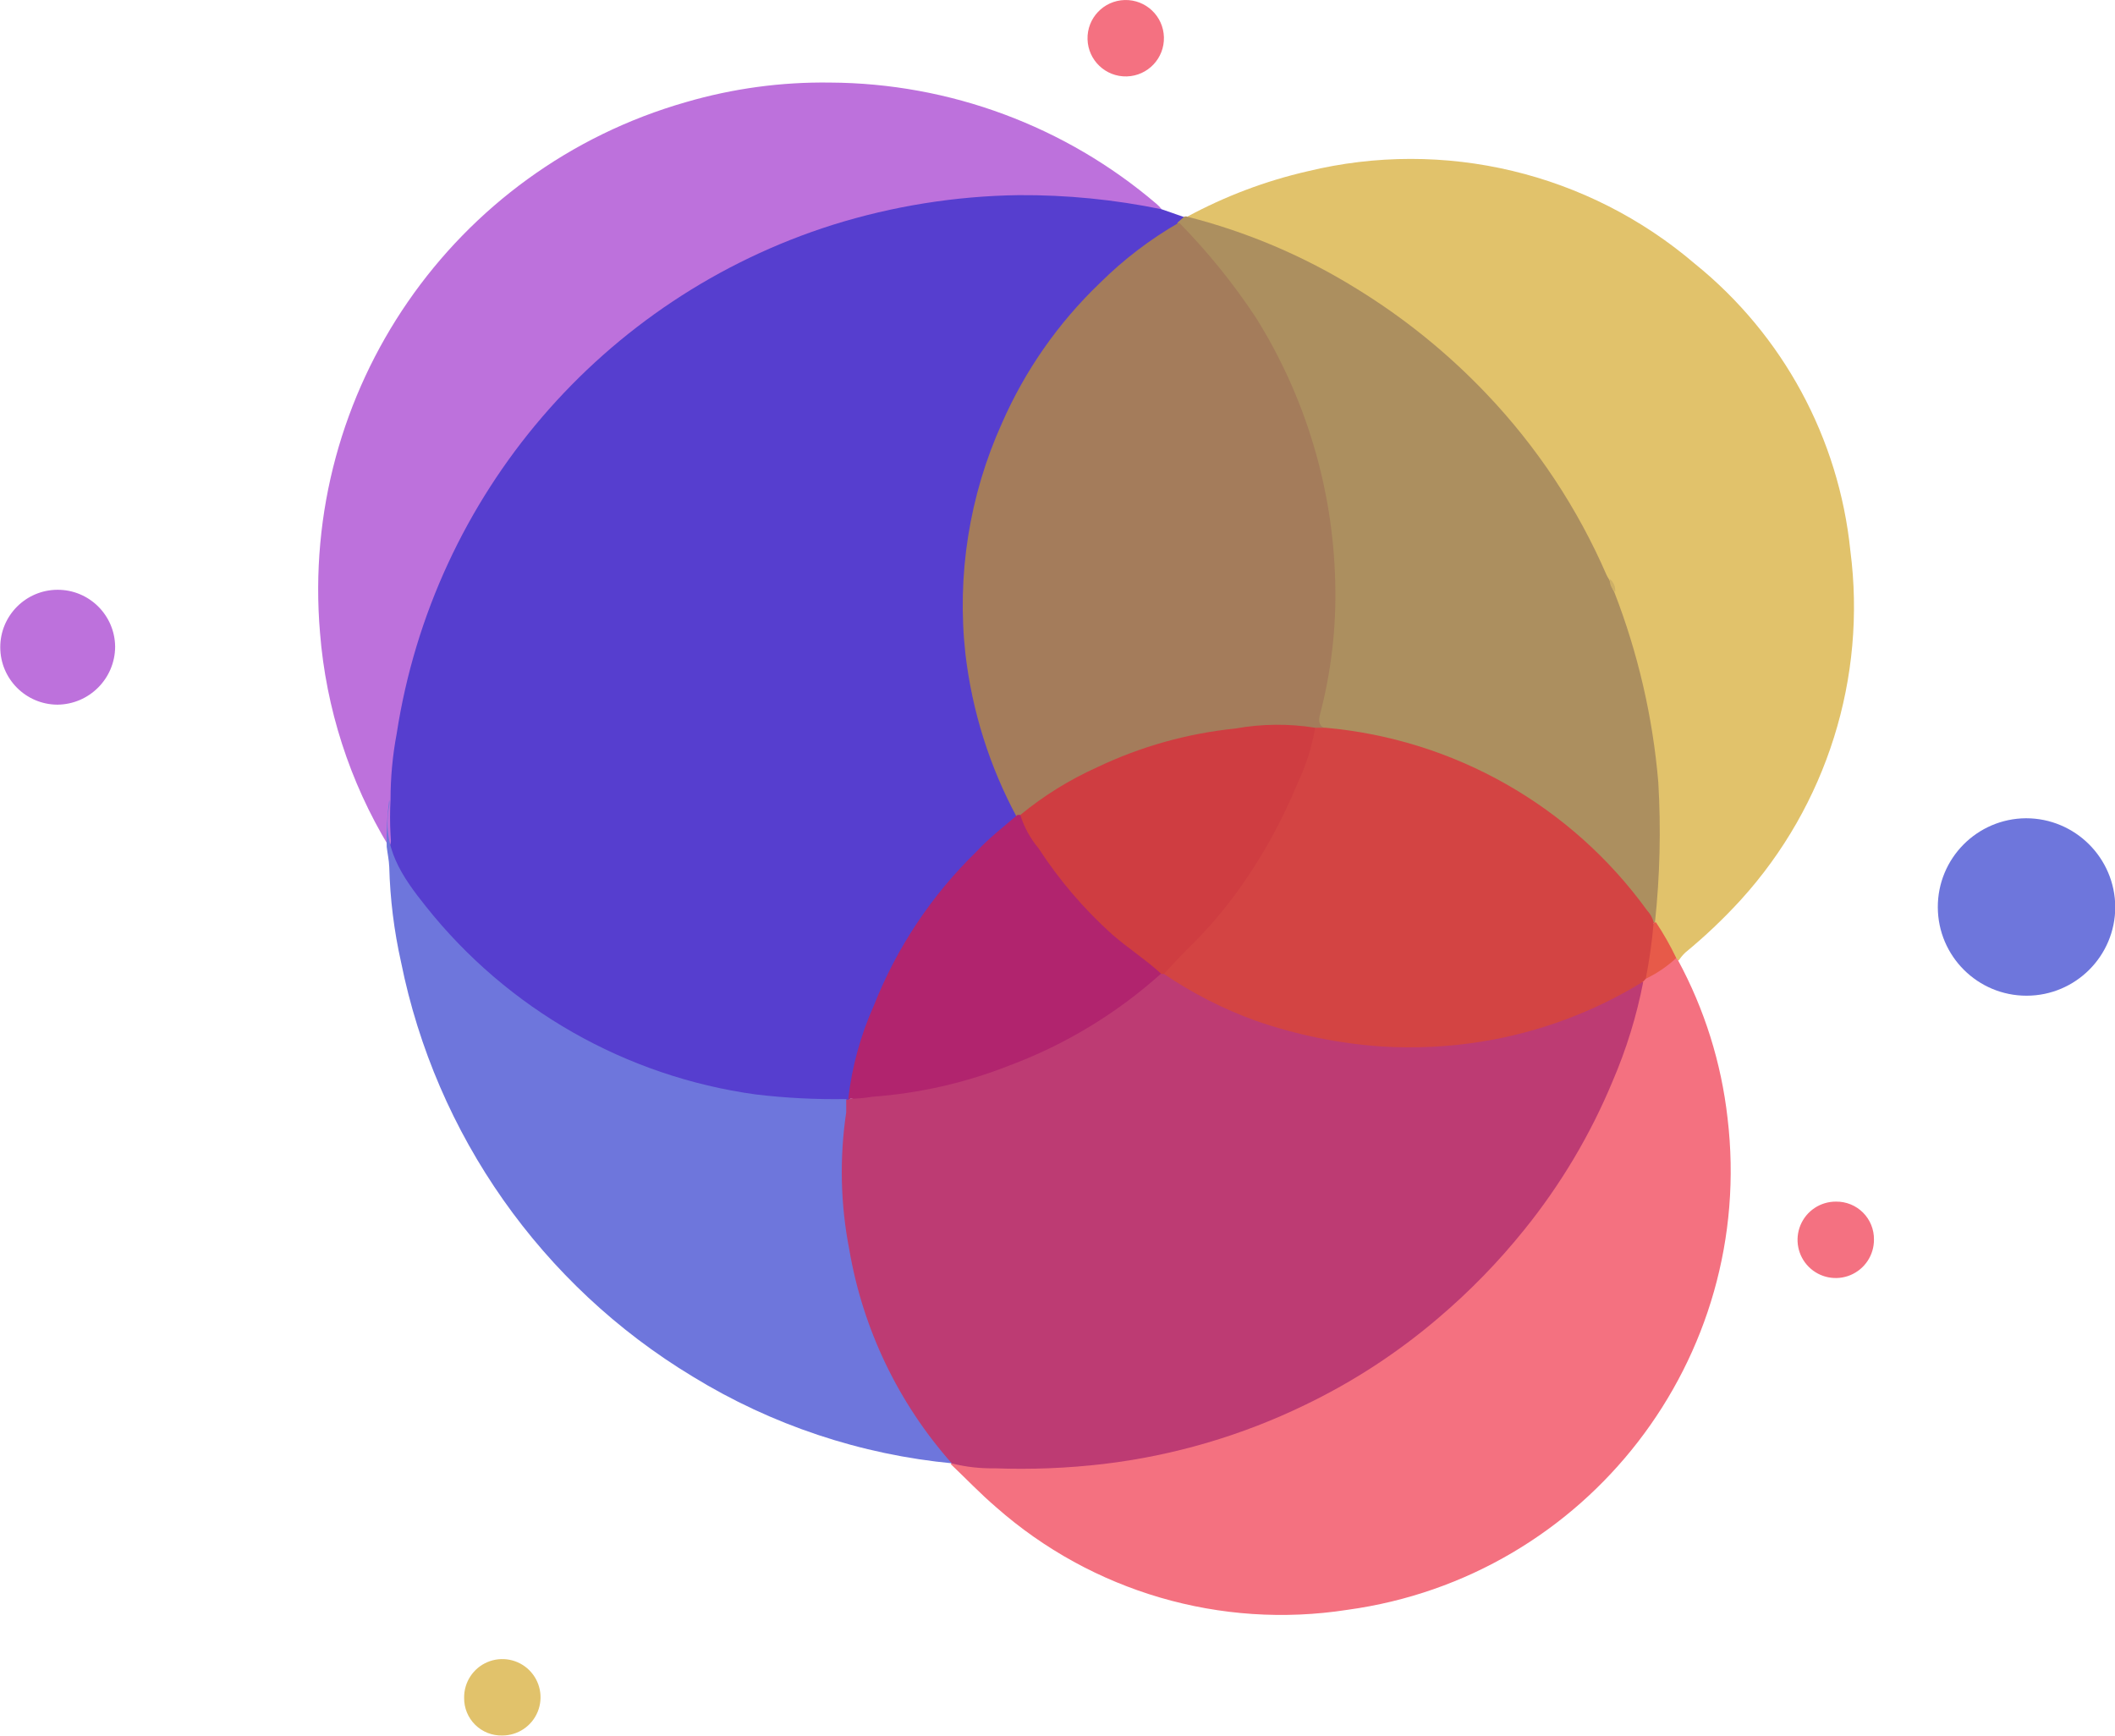
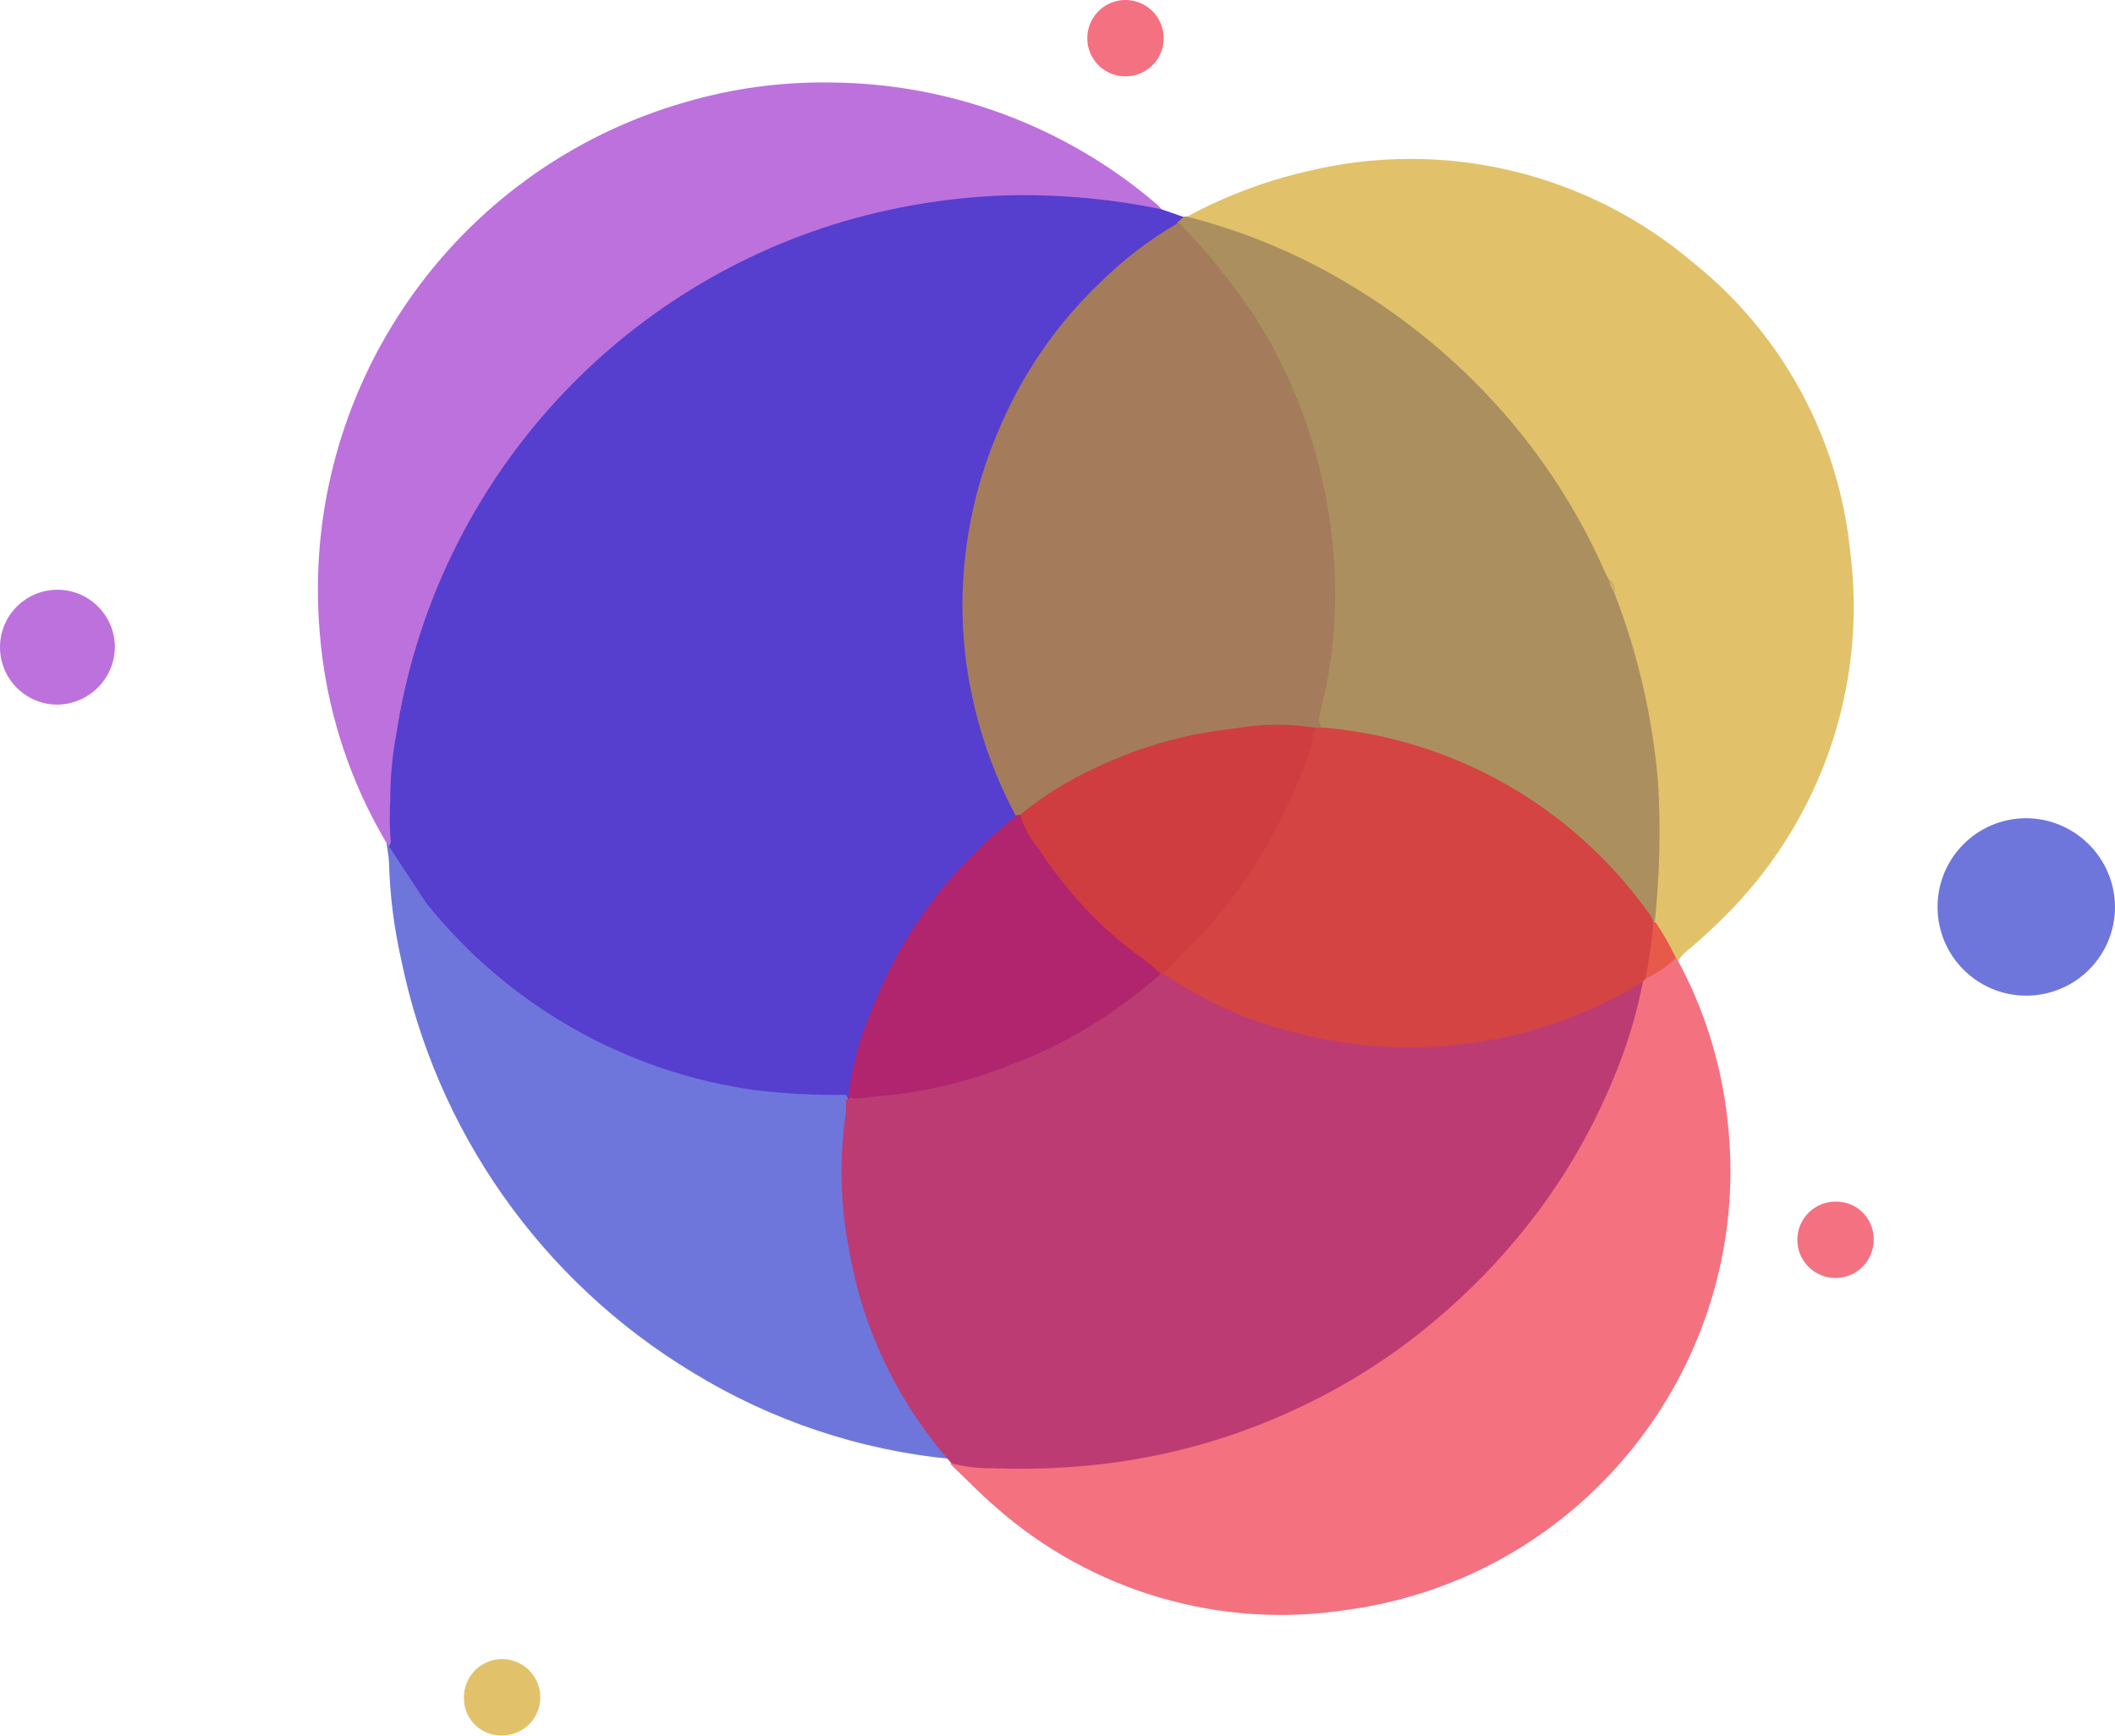
- <svg xmlns="http://www.w3.org/2000/svg" id="Слой_1" data-name="Слой 1" width="82.48" height="67.69" viewBox="0 0 82.48 67.69">
-   <g>
-     <path d="M52.41,25.48l.92.32c0,.15-.11.22-.21.31A18.6,18.6,0,0,0,50,28.6a17.26,17.26,0,0,0-3.32,19.86,1.55,1.55,0,0,1,.22.6c-.19.54-.73.75-1.12,1.1a17.19,17.19,0,0,0-4.11,5.64A15.8,15.8,0,0,0,40.32,60a.65.65,0,0,1-.09.23.37.37,0,0,1-.14.07,18.18,18.18,0,0,1-5.83-.59,20,20,0,0,1-7.6-3.87,18.48,18.48,0,0,1-4.07-4.57,2.86,2.86,0,0,1-.41-1.51c0-.42,0-.83,0-1.25a22.88,22.88,0,0,1,1.5-7.45A24.9,24.9,0,0,1,34.78,28a24.93,24.93,0,0,1,17.09-2.76A3.21,3.21,0,0,1,52.41,25.48Z" transform="translate(-7.11 -17.32)" fill="#563ecf" />
-     <path d="M53.41,25.77A18.59,18.59,0,0,1,58.1,24a17.05,17.05,0,0,1,15.11,3.61A16.54,16.54,0,0,1,79.27,38.8,17,17,0,0,1,75,52.41a21.08,21.08,0,0,1-2.17,2.06,1.81,1.81,0,0,0-.25.3.16.16,0,0,1-.14-.05,10.28,10.28,0,0,1-.84-1.53c0-1.09.19-2.18.19-3.28a25.61,25.61,0,0,0-1.54-8.76c-.08-.21-.15-.41-.21-.62A1.16,1.16,0,0,0,69.8,40c-.65-1.23-1.22-2.51-2-3.68a25,25,0,0,0-7.19-7.2A24.05,24.05,0,0,0,53.88,26C53.71,26,53.5,26,53.41,25.77Z" transform="translate(-7.11 -17.32)" fill="#e1c26b" />
-     <path d="M72.48,54.68l.07.09a16.93,16.93,0,0,1,1.93,6.15A17.29,17.29,0,0,1,59.65,80.1a16.81,16.81,0,0,1-13.69-4c-.62-.53-1.18-1.12-1.77-1.68a.16.16,0,0,1,.11-.1,27.93,27.93,0,0,0,3.54.13,24.64,24.64,0,0,0,9.1-2A24.5,24.5,0,0,0,69.55,60.06a27.65,27.65,0,0,0,1.54-4.43.62.62,0,0,1,.12-.19A7.11,7.11,0,0,1,72.48,54.68Z" transform="translate(-7.11 -17.32)" fill="#f47180" />
-     <path d="M52.41,25.48a26.8,26.8,0,0,0-5.58-.55,25.49,25.49,0,0,0-7.25,1.16,24.76,24.76,0,0,0-17,19.84,13.92,13.92,0,0,0-.24,2.58,12.28,12.28,0,0,0,0,1.36c0,.15.06.32-.06.47A19,19,0,0,1,19.59,42,19.78,19.78,0,0,1,33.87,21.3a19.08,19.08,0,0,1,5.61-.76,19.76,19.76,0,0,1,12.73,4.73A1.31,1.31,0,0,1,52.41,25.48Z" transform="translate(-7.11 -17.32)" fill="#bd71dc" />
-     <path d="M53.41,25.77A23.49,23.49,0,0,1,60,28.57a25.14,25.14,0,0,1,5.08,4.11,24.21,24.21,0,0,1,4.68,7.06,1.29,1.29,0,0,0,.09.16c.09.16.11.35.21.5a26.69,26.69,0,0,1,1.72,7.43,33.18,33.18,0,0,1-.13,5.46.09.09,0,0,1-.13,0c-.49-.56-.91-1.18-1.41-1.74a17,17,0,0,0-9.33-5.44c-.68-.15-1.38-.18-2.06-.35-.41-.11-.37-.4-.29-.72a18.27,18.27,0,0,0,.58-4.93,20.31,20.31,0,0,0-1.71-7.74,20.58,20.58,0,0,0-4-5.87c-.13-.14-.31-.27-.27-.5l.24-.21A.13.13,0,0,1,53.41,25.77Z" transform="translate(-7.11 -17.32)" fill="#ac8f5f" />
-     <path d="M22.19,50.34a11.17,11.17,0,0,1,.1-1.83.66.66,0,0,1,0,.24c-.31,1.6.51,2.77,1.43,3.92A19.9,19.9,0,0,0,36.58,60a26.09,26.09,0,0,0,3.53.18.72.72,0,0,1,.1.62A17,17,0,0,0,41,68.59a17.43,17.43,0,0,0,3,5.29c.12.15.29.28.28.51,0,0,0,0,0,0A23.67,23.67,0,0,1,34.12,71,24.55,24.55,0,0,1,22.75,54.84a19.31,19.31,0,0,1-.46-3.71C22.28,50.86,22.22,50.6,22.19,50.34Z" transform="translate(-7.11 -17.32)" fill="#6e76dc" />
-     <path d="M89.6,52.69a3.46,3.46,0,1,1-3.48-3.46A3.48,3.48,0,0,1,89.6,52.69Z" transform="translate(-7.11 -17.32)" fill="#6e76dc" />
-     <path d="M9.35,44.8a2.24,2.24,0,1,1,2.25-2.26A2.27,2.27,0,0,1,9.35,44.8Z" transform="translate(-7.11 -17.32)" fill="#bd71dc" />
-     <path d="M51.05,20.3a1.49,1.49,0,1,1,1.45-1.53A1.49,1.49,0,0,1,51.05,20.3Z" transform="translate(-7.11 -17.32)" fill="#f47181" />
-     <path d="M80.19,65.66a1.49,1.49,0,1,1-1.48-1.48A1.46,1.46,0,0,1,80.19,65.66Z" transform="translate(-7.11 -17.32)" fill="#f47181" />
-     <path d="M26.7,85a1.45,1.45,0,0,1-1.49-1.47A1.49,1.49,0,1,1,26.7,85Z" transform="translate(-7.11 -17.32)" fill="#e1c26b" />
-     <path d="M44.23,74.39a16.83,16.83,0,0,1-4-8.34,15.76,15.76,0,0,1-.12-5.35c0-.16,0-.33,0-.5h.08a6.51,6.51,0,0,1,1.91-.3A19.94,19.94,0,0,0,49.87,57c.87-.55,1.66-1.22,2.51-1.79a.5.5,0,0,1,.17,0c.89.45,1.73,1,2.65,1.38A18.1,18.1,0,0,0,60.8,58a17.34,17.34,0,0,0,6.41-.73,18.63,18.63,0,0,0,3.43-1.49c.17-.09.33-.24.55-.16A18.86,18.86,0,0,1,70,59.48a23.66,23.66,0,0,1-3.45,5.8,25.33,25.33,0,0,1-3.35,3.44A24,24,0,0,1,58,72.11a24.68,24.68,0,0,1-7.84,2.3,27.68,27.68,0,0,1-4.27.17A6.35,6.35,0,0,1,44.23,74.39Z" transform="translate(-7.11 -17.32)" fill="#bd3b73" />
-     <path d="M53.09,26a24.72,24.72,0,0,1,3,3.71A20.35,20.35,0,0,1,59.18,40a18.34,18.34,0,0,1-.6,5.21c-.07.28,0,.43.22.53a.43.43,0,0,1-.39.13,15.94,15.94,0,0,0-6.06.66,16.45,16.45,0,0,0-5,2.4,2.3,2.3,0,0,1-.43.25.22.22,0,0,1-.16,0,17.78,17.78,0,0,1-2-6.35,17.25,17.25,0,0,1,1.42-9A17,17,0,0,1,50,28.36,15,15,0,0,1,53.09,26Z" transform="translate(-7.11 -17.32)" fill="#a47c5b" />
-     <path d="M46.79,49.1h.11c.25.19.32.5.48.75a17.24,17.24,0,0,0,4.68,5c.15.1.38.17.34.43a18.61,18.61,0,0,1-5.92,3.59,18.18,18.18,0,0,1-5.35,1.22,5.86,5.86,0,0,1-.94.08,12.4,12.4,0,0,1,1-3.64,17.18,17.18,0,0,1,4-6C45.68,50,46.25,49.56,46.79,49.1Z" transform="translate(-7.11 -17.32)" fill="#b1246e" />
-     <path d="M71.6,53.29h.09a11.27,11.27,0,0,1,.79,1.39,4.82,4.82,0,0,1-1.19.81.34.34,0,0,1-.09-.32A7.09,7.09,0,0,1,71.6,53.29Z" transform="translate(-7.11 -17.32)" fill="#e75a49" />
-     <path d="M70.1,40.4a.59.59,0,0,1-.21-.5A.58.58,0,0,1,70.1,40.4Z" transform="translate(-7.11 -17.32)" fill="#ceb066" />
-     <path d="M71.6,53.29a20.43,20.43,0,0,1-.31,2.2l-.1.11a17.22,17.22,0,0,1-6.3,2.34,17.57,17.57,0,0,1-3.91.19,18.93,18.93,0,0,1-4.89-1A16.13,16.13,0,0,1,52.5,55.3c0-.31.21-.44.38-.6a19,19,0,0,0,3.47-4.36,19.4,19.4,0,0,0,1.83-4.14,1.18,1.18,0,0,1,.22-.5h.4a17.38,17.38,0,0,1,12.54,7.12A1.07,1.07,0,0,1,71.6,53.29Z" transform="translate(-7.11 -17.32)" fill="#d34443" />
-     <path d="M58.4,45.7a8.32,8.32,0,0,1-.69,2.17,20.45,20.45,0,0,1-2.19,4,17.4,17.4,0,0,1-2.13,2.49c-.3.3-.59.62-.89.94h-.1c-.61-.56-1.3-1-1.93-1.55a16.91,16.91,0,0,1-2.86-3.35,3.75,3.75,0,0,1-.71-1.3,13.33,13.33,0,0,1,3-1.86,16.37,16.37,0,0,1,5.39-1.51A9.3,9.3,0,0,1,58.4,45.7Z" transform="translate(-7.11 -17.32)" fill="#cf3d41" />
-   </g>
+ <svg xmlns="http://www.w3.org/2000/svg" id="_Слой_1" data-name="Слой 1" width="500" height="410.28" viewBox="0 0 500 410.28">
+   <path d="M274.55,49.46l5.58,1.94c0,.91-.67,1.33-1.27,1.88-6.83,4.34-13.17,9.4-18.91,15.09-31.85,31.65-39.95,80.1-20.13,120.39.69,1.11,1.15,2.35,1.33,3.64-1.15,3.27-4.43,4.55-6.79,6.67-10.56,9.57-19.04,21.21-24.92,34.19-3.91,8.06-6.66,16.63-8.18,25.46-.09.5-.28.97-.55,1.39-.25.2-.54.35-.85.42-11.9.73-23.83-.48-35.34-3.58-16.87-4.42-32.58-12.42-46.07-23.46-9.71-7.8-18.05-17.16-24.67-27.7-1.66-2.76-2.52-5.93-2.49-9.15v-7.58c.49-15.46,3.57-30.72,9.09-45.16,12.35-33.52,36.2-61.58,67.29-79.17,31.43-17.77,68.18-23.71,103.6-16.73,1.13.38,2.23.87,3.27,1.45Z" fill="#563ecf" stroke-width="0" />
+   <path d="M280.61,51.22c8.95-4.84,18.51-8.45,28.43-10.73,32.28-7.85,66.36.3,91.6,21.88,20.8,16.81,34.03,41.23,36.74,67.83,3.88,29.97-5.58,60.13-25.89,82.5-4.08,4.47-8.48,8.64-13.15,12.49-.57.55-1.08,1.16-1.52,1.82-.32.04-.63-.07-.85-.3-1.96-2.94-3.66-6.04-5.09-9.27,0-6.61,1.15-13.22,1.15-19.88,0-18.11-3.15-36.08-9.34-53.1-.48-1.27-.91-2.49-1.27-3.76-.2-1.18-.7-2.28-1.45-3.21-3.94-7.46-7.4-15.22-12.12-22.31-11.38-17.38-26.22-32.24-43.59-43.65-12.54-8.38-26.3-14.76-40.8-18.91-1.03,0-2.3,0-2.85-1.39Z" fill="#e1c26b" stroke-width="0" />
+   <path d="M396.22,226.48l.42.55c6.25,11.56,10.22,24.22,11.7,37.28,6.78,56.79-33.23,108.54-89.9,116.27-29.89,4.63-60.3-4.25-82.99-24.25-3.76-3.21-7.15-6.79-10.73-10.18.11-.3.36-.53.67-.61,7.13.72,14.3.98,21.46.79,18.99-.5,37.71-4.61,55.16-12.12,33.94-14.65,61.2-41.43,76.44-75.11,3.87-8.67,6.99-17.66,9.34-26.86.17-.43.42-.82.73-1.15,2.4-1.8,4.98-3.34,7.7-4.61Z" fill="#f47180" stroke-width="0" />
+   <path d="M274.55,49.46c-11.13-2.29-22.47-3.41-33.83-3.33-14.91.21-29.72,2.58-43.95,7.03-54.43,17.23-94.37,63.84-103.06,120.27-.97,5.16-1.46,10.39-1.45,15.64-.15,2.75-.15,5.5,0,8.24,0,.91.36,1.94-.36,2.85-9.3-15.35-14.89-32.66-16.31-50.56-4.87-57.15,31.41-109.74,86.57-125.49,11.04-3.22,22.51-4.77,34.01-4.61,28.3.14,55.64,10.3,77.17,28.67.45.38.86.81,1.21,1.27Z" fill="#bd71dc" stroke-width="0" />
+   <path d="M280.61,51.22c14.11,3.58,27.58,9.31,39.95,16.97,11.31,6.93,21.66,15.31,30.8,24.92,11.9,12.49,21.5,26.98,28.37,42.8.16.34.34.66.55.97.55.97.67,2.12,1.27,3.03,5.61,14.44,9.13,29.61,10.43,45.04.65,11.04.38,22.11-.79,33.1-.21.22-.55.23-.77.02,0,0-.01-.01-.02-.02-2.97-3.39-5.52-7.15-8.55-10.55-14.77-16.85-34.62-28.43-56.56-32.98-4.12-.91-8.37-1.09-12.49-2.12-2.49-.67-2.24-2.42-1.76-4.36,2.53-9.76,3.71-19.81,3.52-29.89-.34-16.17-3.86-32.11-10.37-46.92-5.96-13.18-14.16-25.22-24.25-35.58-.79-.85-1.88-1.64-1.64-3.03l1.45-1.27c.23-.2.57-.25.85-.12Z" fill="#ac8f5f" stroke-width="0" />
+   <path d="M100.63,213.29c19.31,24.28,47.23,40.2,77.96,44.44,7.1.85,14.25,1.21,21.4,1.09.77,1.09.99,2.48.61,3.76-2.1,15.9-.46,32.07,4.79,47.22,4.14,11.67,10.29,22.53,18.19,32.07.73.91,1.76,1.7,1.7,3.09h0c-21.83-2.05-42.9-9.08-61.59-20.55-35.68-21.56-60.69-57.1-68.93-97.96-1.65-7.39-2.59-14.92-2.79-22.49-.06-1.64-.42-3.21-.61-4.79" fill="#6e76dc" stroke-width="0" />
+   <path d="M500,214.41c0,11.58-9.39,20.97-20.98,20.97-11.58,0-20.97-9.39-20.97-20.98,0-11.54,9.32-20.91,20.85-20.97,11.6,0,21.03,9.37,21.1,20.97Z" fill="#6e76dc" stroke-width="0" />
+   <path d="M13.52,166.58C6.02,166.55-.03,160.44,0,152.94c.03-7.5,6.14-13.55,13.64-13.52,7.43.03,13.45,6.03,13.52,13.46-.03,7.53-6.11,13.63-13.64,13.7Z" fill="#bd71dc" stroke-width="0" />
+   <path d="M266.31,18.06c-4.99.13-9.14-3.8-9.27-8.79-.13-4.99,3.8-9.14,8.79-9.27,4.98-.13,9.13,3.8,9.27,8.78.14,4.99-3.8,9.14-8.78,9.27h0Z" fill="#f47181" stroke-width="0" />
+   <path d="M442.96,293.04c.03,4.99-3.98,9.06-8.97,9.09s-9.06-3.98-9.09-8.97,3.98-9.06,8.97-9.09c.04,0,.08,0,.12,0,4.89-.07,8.9,3.84,8.97,8.73,0,.08,0,.16,0,.24Z" fill="#f47181" stroke-width="0" />
+   <path d="M118.7,410.28c-4.85.13-8.9-3.69-9.03-8.54,0-.12,0-.25,0-.37-.07-4.99,3.92-9.09,8.91-9.15s9.09,3.92,9.15,8.91c.07,4.99-3.92,9.09-8.91,9.15-.04,0-.08,0-.12,0Z" fill="#e1c26b" stroke-width="0" />
+   <path d="M224.96,345.96c-12.65-14.26-21.05-31.77-24.25-50.56-2.09-10.69-2.34-21.66-.73-32.43v-3.03h.48c3.75-1.18,7.65-1.79,11.58-1.82,16.76-2.49,32.81-8.48,47.1-17.58,5.27-3.33,10.06-7.4,15.22-10.85.34-.06.69-.06,1.03,0,5.4,2.73,10.49,6.06,16.06,8.37,10.79,4.65,22.25,7.53,33.95,8.55,13.12.97,26.3-.53,38.86-4.43,7.22-2.31,14.18-5.33,20.79-9.03,1.03-.55,2-1.45,3.33-.97-1.56,8.04-3.98,15.88-7.21,23.4-5.26,12.66-12.3,24.5-20.91,35.16-6.09,7.58-12.89,14.56-20.31,20.85-9.57,8.19-20.17,15.09-31.52,20.55-14.96,7.26-31.02,11.97-47.53,13.94-8.59,1.01-17.24,1.35-25.89,1.03-3.39.06-6.77-.33-10.06-1.15Z" fill="#bd3b73" stroke-width="0" />
+   <path d="M278.67,52.62c6.77,6.89,12.86,14.42,18.19,22.49,11.72,18.74,18.19,40.28,18.73,62.38.31,10.65-.92,21.28-3.64,31.58-.42,1.7,0,2.61,1.33,3.21-.6.65-1.49.94-2.36.79-12.39-1.04-24.86.32-36.74,4-10.85,3.1-21.1,8.02-30.31,14.55-.81.6-1.69,1.11-2.61,1.52-.31.12-.66.12-.97,0-6.43-11.95-10.54-25.01-12.12-38.49-2.07-18.63.9-37.47,8.61-54.56,5.45-12.47,13.32-23.74,23.16-33.16,5.6-5.56,11.89-10.37,18.73-14.31Z" fill="#a47c5b" stroke-width="0" />
+   <path d="M240.48,192.65h.67c1.52,1.15,1.94,3.03,2.91,4.55,7.33,11.9,16.98,22.21,28.37,30.31.91.61,2.3,1.03,2.06,2.61-10.5,9.44-22.67,16.82-35.89,21.76-10.37,4.09-21.31,6.59-32.43,7.4-1.88.31-3.79.48-5.7.48.88-7.62,2.93-15.06,6.06-22.07,5.42-13.7,13.68-26.1,24.25-36.37,2.97-3.21,6.43-5.88,9.7-8.67Z" fill="#b1246e" stroke-width="0" />
+   <path d="M390.88,218.05h.55c1.79,2.69,3.39,5.51,4.79,8.43-2.15,1.99-4.58,3.64-7.21,4.91-.51-.51-.71-1.24-.55-1.94.29-3.89,1.1-7.73,2.42-11.4Z" fill="#e75a49" stroke-width="0" />
+   <path d="M381.79,139.91c-.89-.74-1.37-1.87-1.27-3.03.9.74,1.38,1.87,1.27,3.03Z" fill="#ceb066" stroke-width="0" />
+   <path d="M390.88,218.05c-.38,4.48-1.01,8.93-1.88,13.34l-.61.67c-11.68,7.19-24.65,12.01-38.19,14.19-7.83,1.27-15.78,1.65-23.7,1.15-10.11-.7-20.07-2.74-29.64-6.06-7.69-2.77-15-6.5-21.76-11.09,0-1.88,1.27-2.67,2.3-3.64,8.27-7.73,15.36-16.63,21.04-26.43,4.66-7.9,8.39-16.33,11.09-25.1.2-1.1.66-2.14,1.33-3.03h2.42c30.39,2.7,58.12,18.45,76.02,43.16.76.8,1.3,1.78,1.58,2.85Z" fill="#d34443" stroke-width="0" />
+   <path d="M310.86,172.04c-.78,4.56-2.19,8.98-4.18,13.15-3.51,8.55-7.96,16.69-13.28,24.25-3.82,5.43-8.14,10.48-12.91,15.09-1.82,1.82-3.58,3.76-5.4,5.7h-.61c-3.7-3.39-7.88-6.06-11.7-9.4-6.64-5.98-12.47-12.81-17.34-20.31-1.94-2.31-3.41-4.99-4.3-7.88,5.54-4.55,11.65-8.34,18.19-11.28,10.29-4.9,21.34-8,32.67-9.15,6.23-1.12,12.6-1.18,18.85-.18Z" fill="#cf3d41" stroke-width="0" />
</svg>
